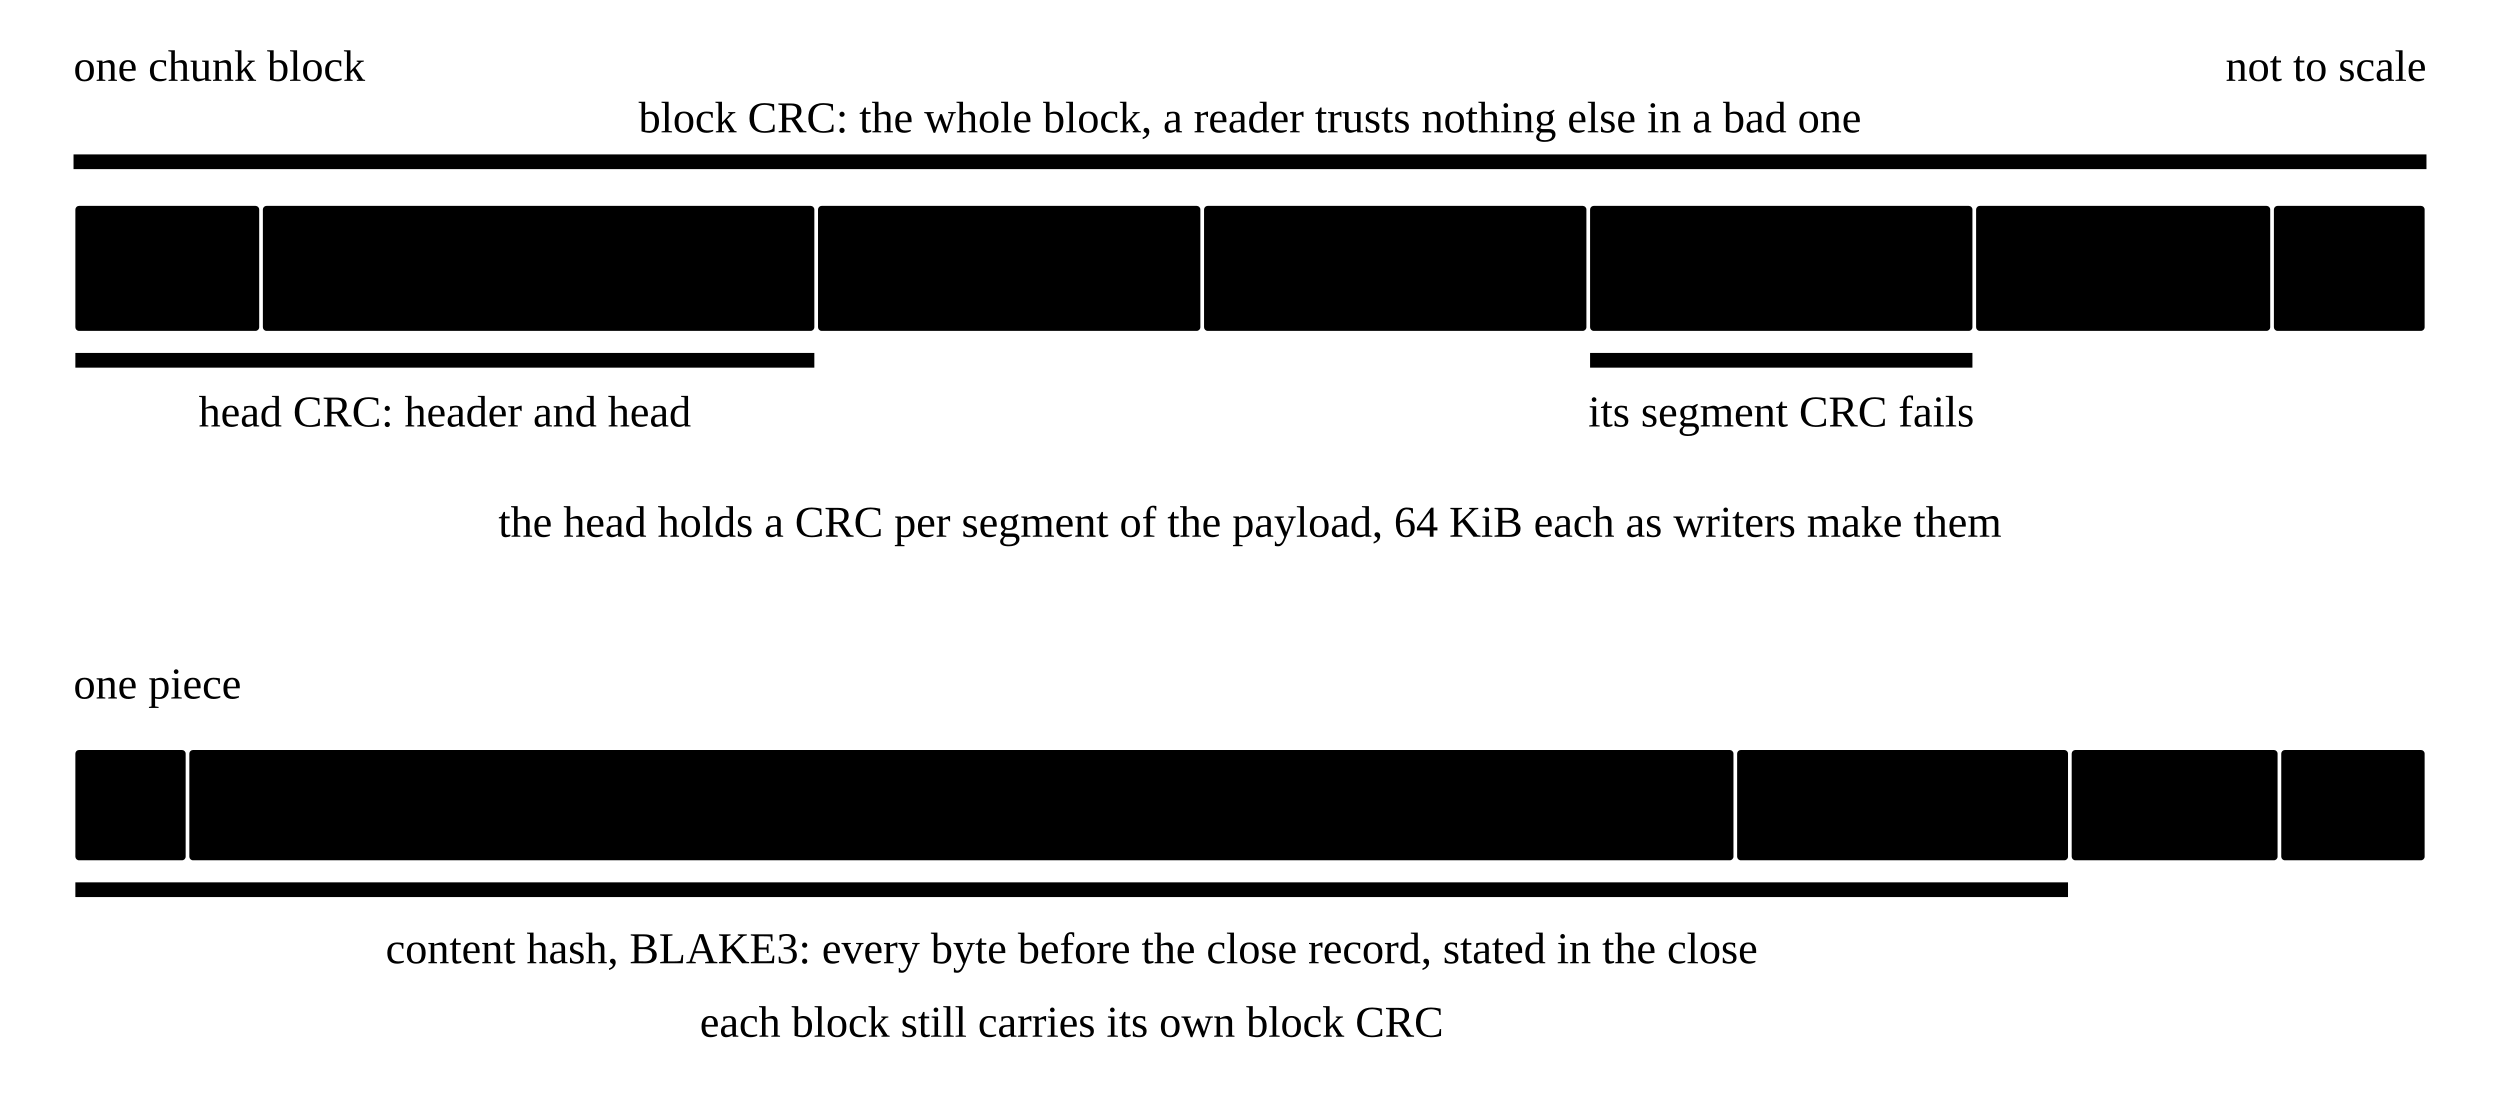
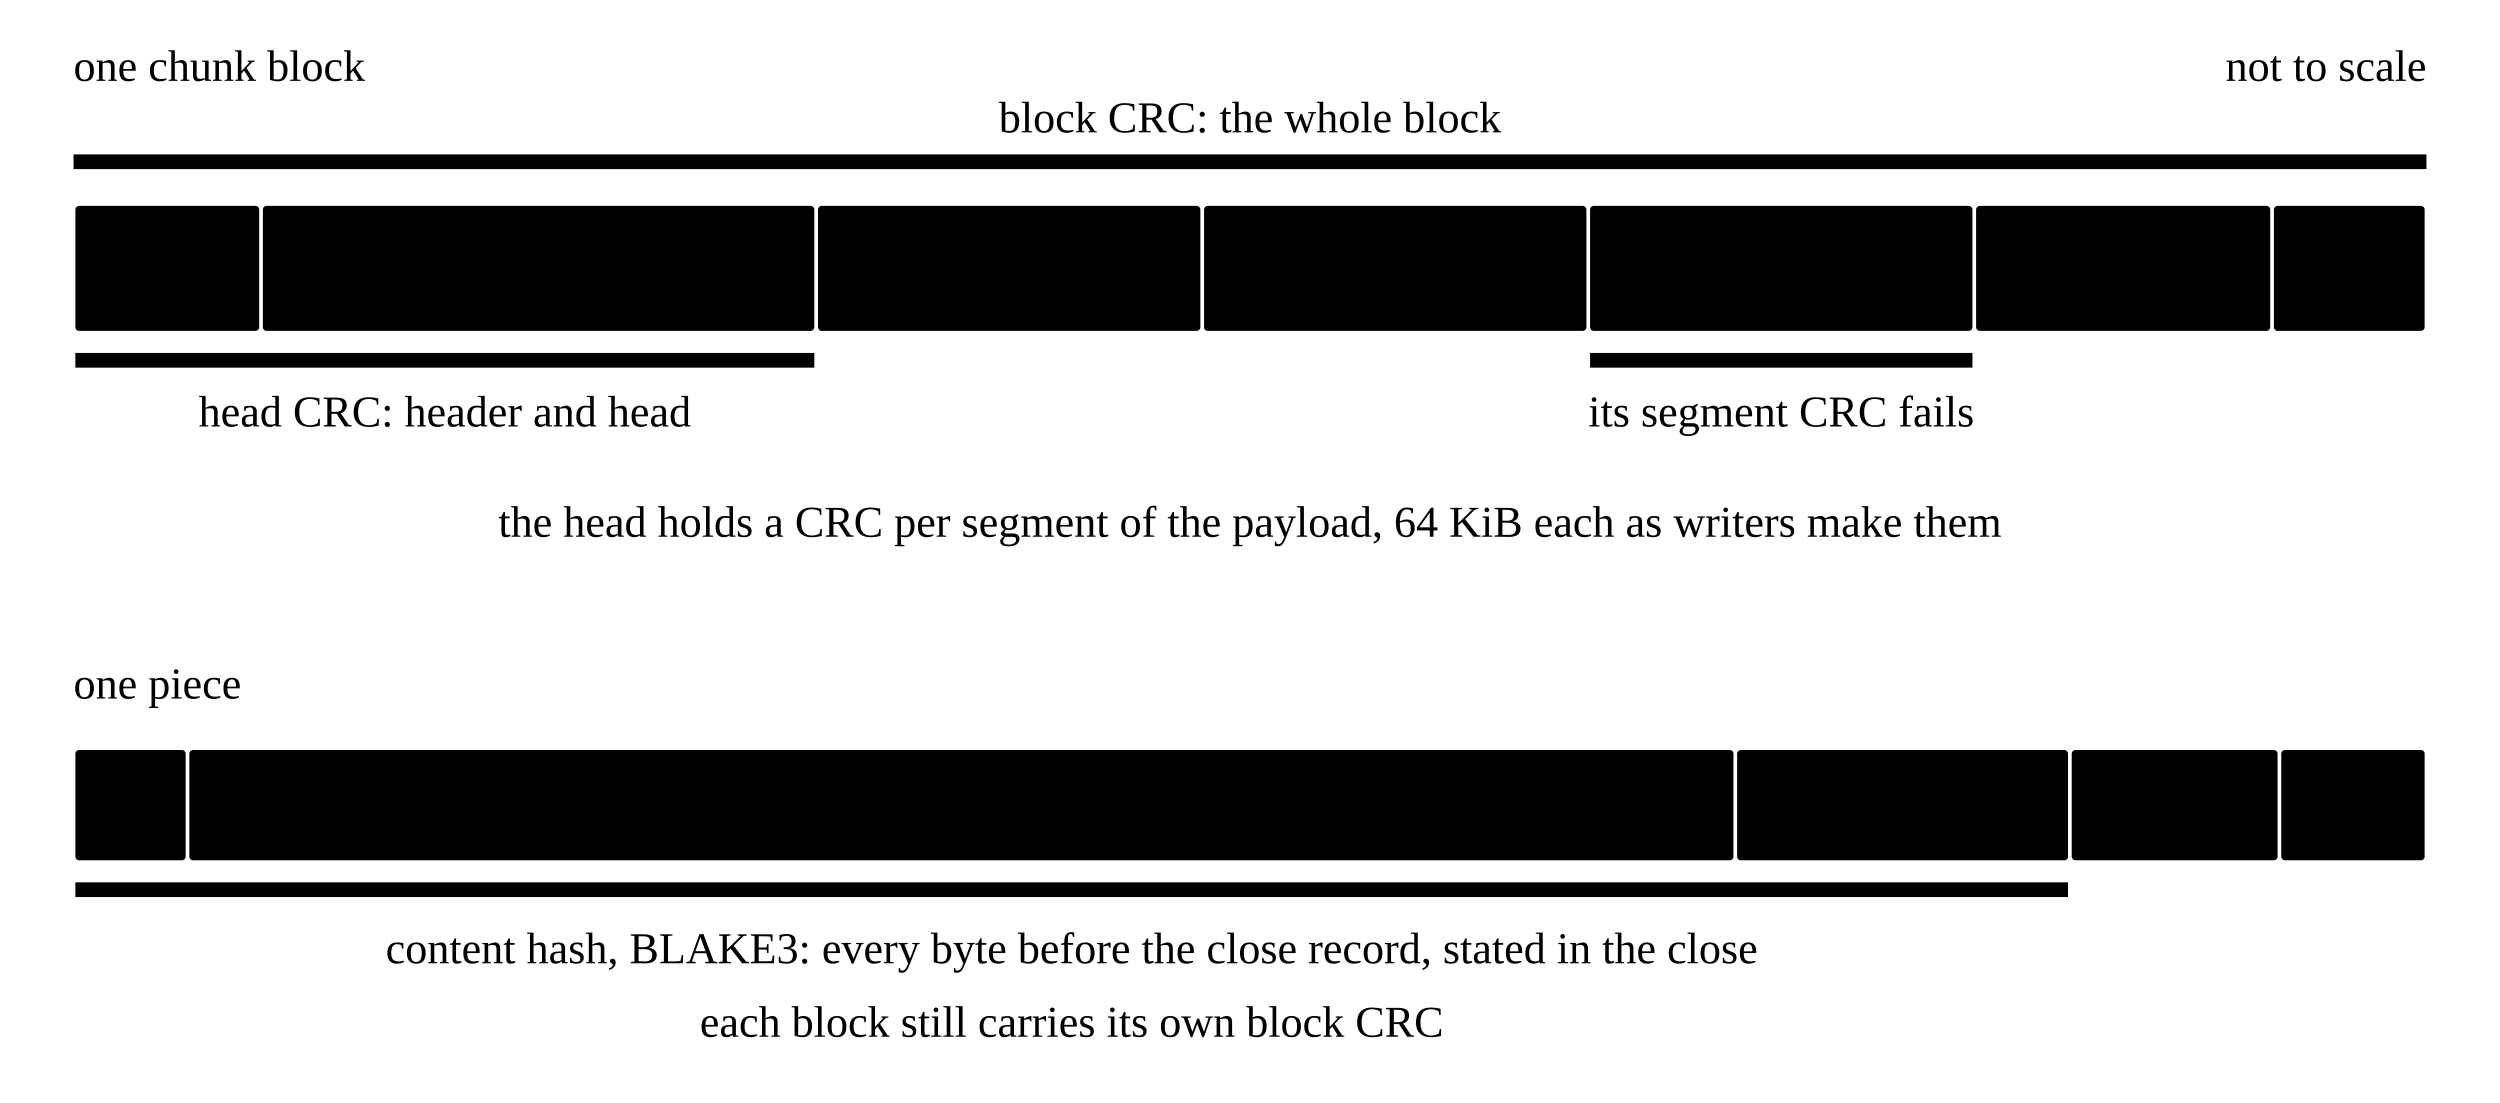
<svg xmlns="http://www.w3.org/2000/svg" class="ww-svg" viewBox="0 0 680 300" width="680" height="300" role="img" aria-label="The checks of a tape at three levels: a chunk's head CRC covers its header and head, which hold one CRC per segment of the payload; the block CRC covers the whole block; above the blocks, the content hash in the close covers every byte of the piece before the close record">
  <text x="20" y="22" text-anchor="start" class="strong">one chunk block</text>
  <text x="660" y="22" text-anchor="end" class="soft small">not to scale</text>
  <path d="M20 46 v-4 H660 v4" class="thin" />
-   <text x="340" y="36" text-anchor="middle" class="small">block CRC: the whole block, a reader trusts nothing else in a bad one</text>
+   <text x="340" y="36" text-anchor="middle" class="small">block CRC: the whole block</text>
  <rect x="20.5" y="56" width="50" height="34" rx="1" class="tint-green" />
  <text x="45.5" y="77" text-anchor="middle" class="small">header</text>
  <rect x="71.5" y="56" width="150" height="34" rx="1" class="tint-purple" />
  <text x="146.5" y="77" text-anchor="middle" class="small">head, segment CRCs</text>
  <rect x="222.5" y="56" width="104" height="34" rx="1" class="tint-blue" />
  <rect x="327.5" y="56" width="104" height="34" rx="1" class="tint-blue" />
  <rect x="432.5" y="56" width="104" height="34" rx="1" class="tint-accent" />
  <rect x="537.5" y="56" width="80" height="34" rx="1" class="tint-blue" />
  <text x="274.5" y="77" text-anchor="middle" class="small">segment 0</text>
  <text x="379.5" y="77" text-anchor="middle" class="small">segment 1</text>
  <text x="484.5" y="77" text-anchor="middle" class="small">segment 2</text>
  <text x="577.5" y="77" text-anchor="middle" class="small">segment 3</text>
  <rect x="618.5" y="56" width="41" height="34" rx="1" class="tint-green" />
  <text x="639" y="77" text-anchor="middle" class="small">CRC</text>
  <path d="M20.5 96 v4 H221.5 v-4" class="thin" />
  <text x="121" y="116" text-anchor="middle" class="small">head CRC: header and head</text>
  <path d="M432.5 96 v4 H536.5 v-4" class="thin" />
  <text x="484.5" y="116" text-anchor="middle" class="small accent">its segment CRC fails</text>
  <text x="340" y="146" text-anchor="middle" class="soft small">the head holds a CRC per segment of the payload, 64 KiB each as writers make them</text>
  <text x="20" y="190" text-anchor="start" class="strong">one piece</text>
  <rect x="20.5" y="204" width="30" height="30" rx="1" class="tint-green" />
  <rect x="51.5" y="204" width="420" height="30" rx="1" class="tint-blue" />
  <text x="261.5" y="223.5" text-anchor="middle" class="small">records blocks, chunks, summaries, checkpoints</text>
  <rect x="472.5" y="204" width="90" height="30" rx="1" class="tint-amber" />
  <text x="517.5" y="223.5" text-anchor="middle" class="small">final index</text>
  <rect x="563.5" y="204" width="56" height="30" rx="1" class="tint-green" />
  <text x="591.5" y="223.5" text-anchor="middle" class="small">close</text>
  <rect x="620.5" y="204" width="39" height="30" rx="1" class="tint-green" />
  <text x="640" y="223.5" text-anchor="middle" class="small">tail</text>
  <path d="M20.5 240 v4 H562.5 v-4" class="thin" />
  <text x="291.5" y="262" text-anchor="middle" class="small">content hash, BLAKE3: every byte before the close record, stated in the close</text>
  <text x="291.5" y="282" text-anchor="middle" class="soft small">each block still carries its own block CRC</text>
</svg>
